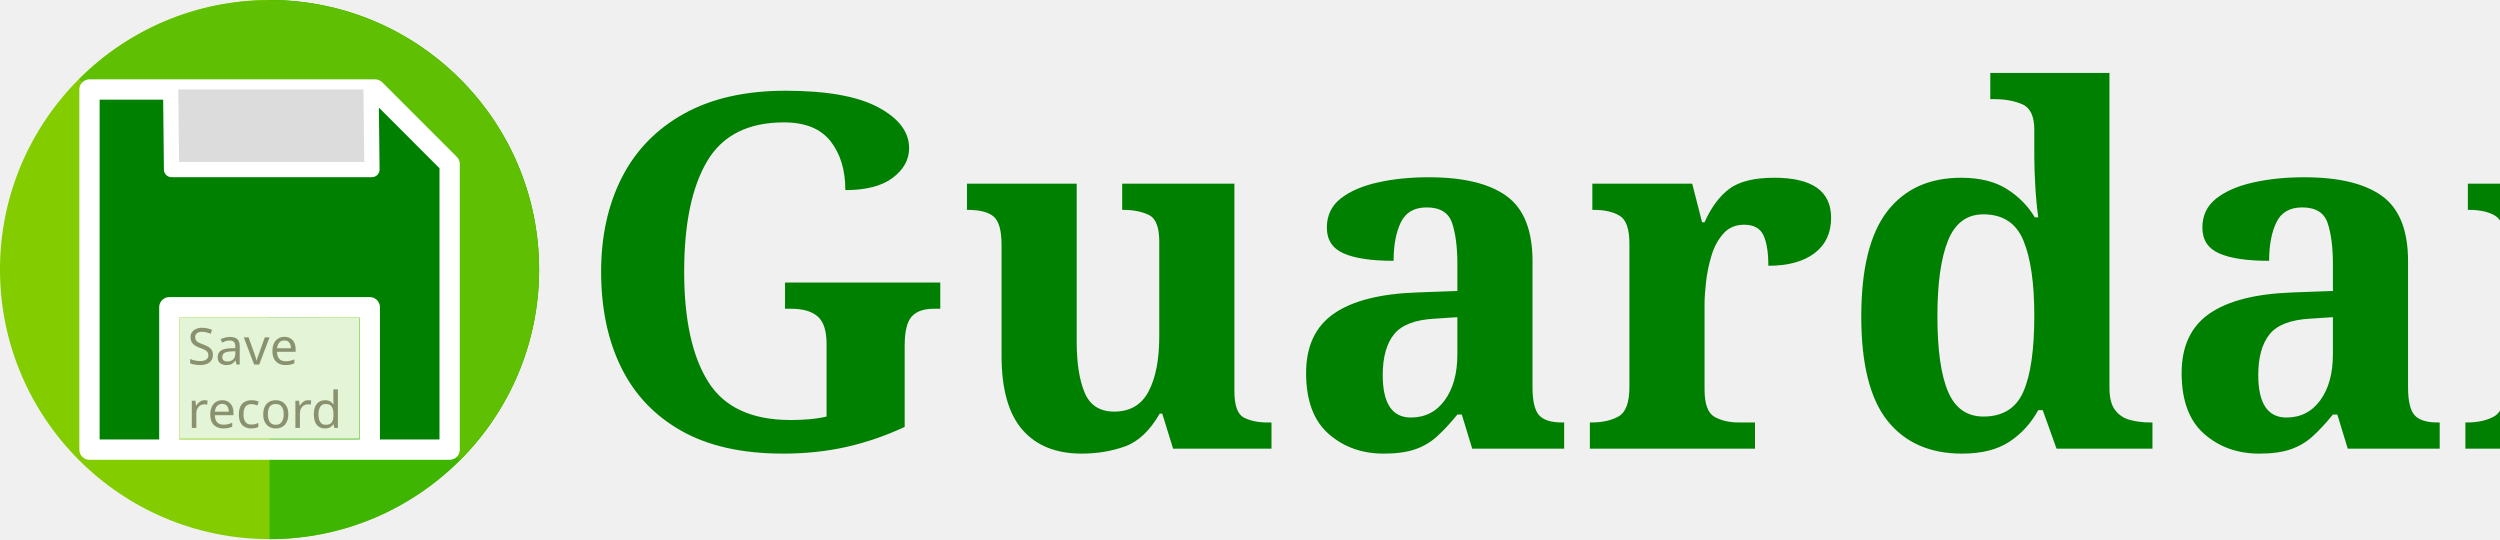
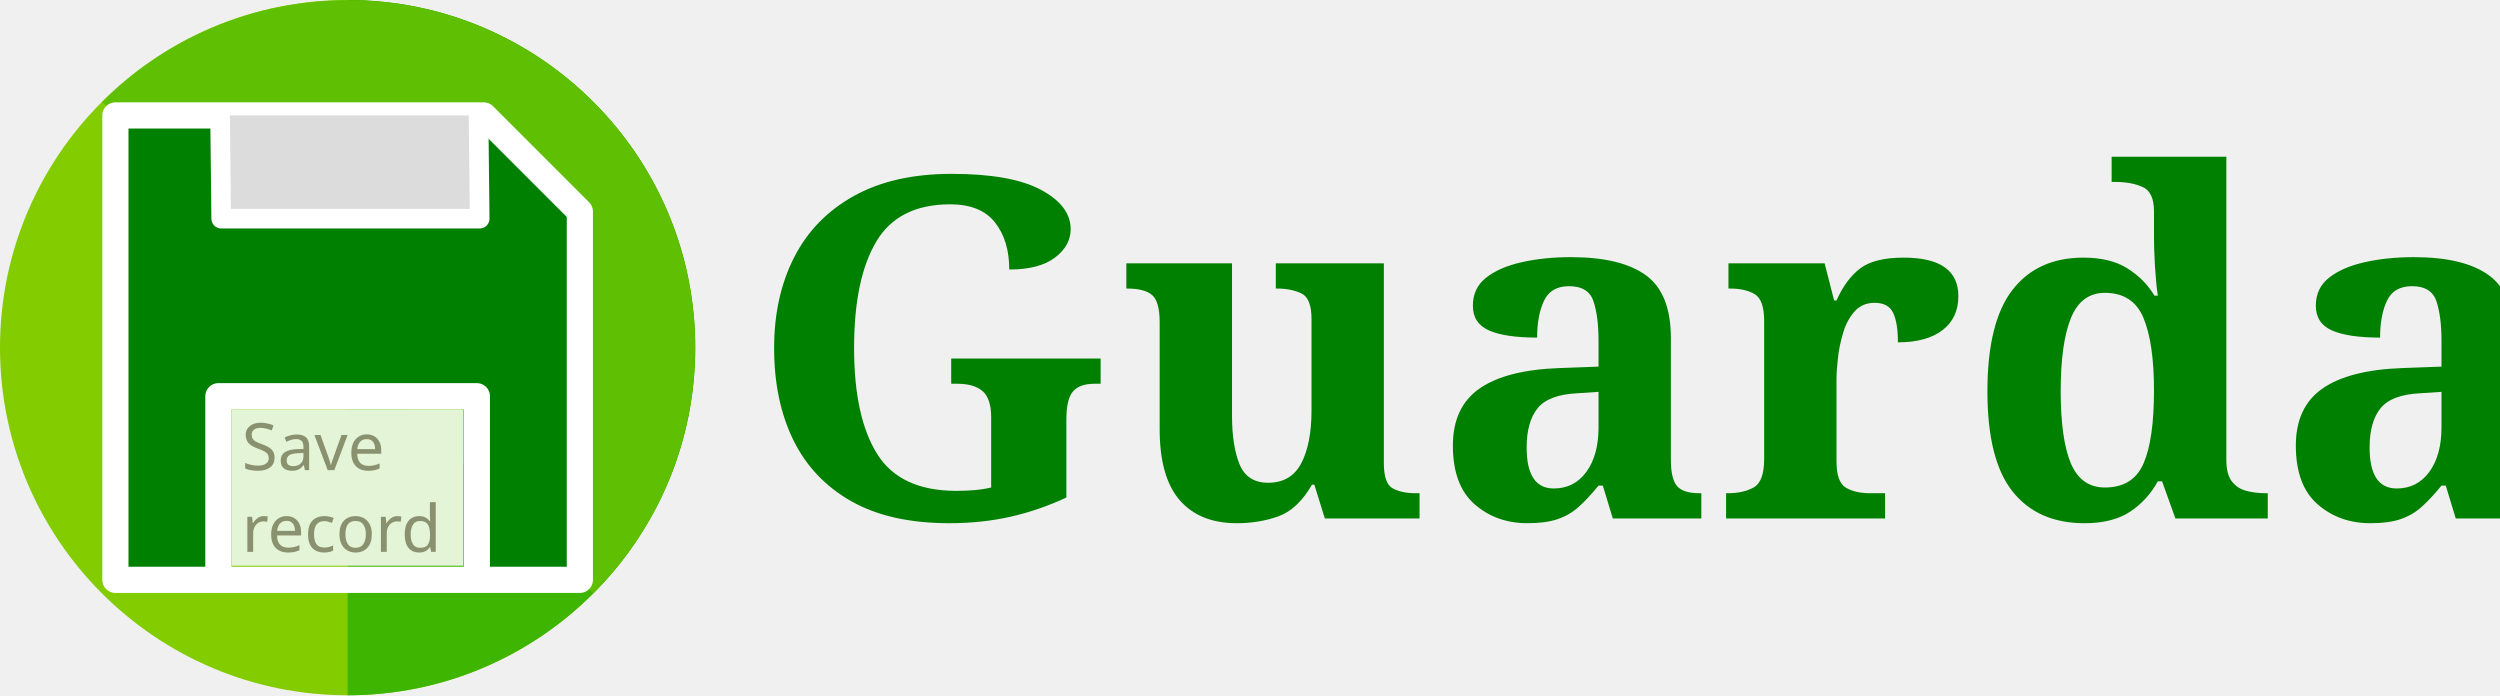
- <svg xmlns="http://www.w3.org/2000/svg" width="2300" height="496" id="svg2995" version="1.1">
+ <svg xmlns="http://www.w3.org/2000/svg" width="1783.503" height="496" id="svg2995" version="1.1">
  <defs id="defs2997" />
-   <g id="layer1" transform="translate(-109.4009,198.4132)">
-     <g id="g1669" transform="translate(52.18239,170.2958)">
+   <g id="layer1" transform="translate(-109.4009,-328.7687)">
+     <g id="g1669" transform="translate(52.18239,697.4777)">
      <path id="path2" d="m 553.218,-120.709 c 0,136.8 -111.2,248 -248,248 -136.8,0 -248,-111.2 -248,-248 0,-136.8 111.2,-248 248,-248 136.8,0 248,111.2 248,248 z" style="fill:#82cc00" />
      <path id="path4" d="m 305.218,-368.709 c 136.8,0 248,111.2 248,248 0,136.8 -111.2,248 -248,248" style="fill:#3eb500" />
      <path id="path6" d="m 130.018,-295.909 c 96.8,-96.8 253.6,-96.8 350.4,0 96.8,96.8 96.8,253.6 0,350.4" style="fill:#5fbf02" />
    </g>
-     <g transform="matrix(-6.182144,0,0,-6.182146,558.4847,244.3007)" id="g5308-2">
+     <g transform="matrix(-6.182144,0,0,-6.182146,558.4847,771.4826)" id="g5308-2">
      <path style="fill:#008000;fill-opacity:1;stroke:#ffffff;stroke-width:3.019;stroke-linecap:round;stroke-linejoin:round;stroke-miterlimit:4;stroke-dasharray:none;stroke-opacity:1" d="m 17.611,4.699 h 29.831 V 25.889 H 17.611 V 4.699 L 5.729,4.699 V 29.024 47.2 l 11.089,11.093 42.507,-8.4e-5 V 4.699 H 47.027" id="path4529-0-4-8" />
      <path style="fill:#dcdcdc;fill-opacity:1;stroke:#ffffff;stroke-width:2.265;stroke-linecap:round;stroke-linejoin:round;stroke-miterlimit:4;stroke-dasharray:none;stroke-opacity:1" d="M 17.419,58.294 17.289,46.378 h 29.827 l 0.13,11.916" id="path4539-9-8-2" />
      <path style="fill:#e3f4d7;fill-opacity:1;stroke:none;stroke-width:14.709;stroke-linecap:square;stroke-linejoin:round;stroke-miterlimit:4;stroke-dasharray:none;stroke-opacity:1" d="m 735.704,274.996 v -47.805 h 70.789 70.789 v 47.805 47.805 h -70.789 -70.789 z" id="path1697-3" transform="matrix(-0.1887156,0,0,-0.1887155,184.7467,67.24728)" />
      <text xml:space="preserve" style="font-style:normal;font-weight:normal;font-size:7.549px;line-height:1.25;font-family:sans-serif;letter-spacing:0px;word-spacing:0px;fill:#8a916f;fill-opacity:1;stroke:none;stroke-width:0.189" x="-44.739" y="-17.364" id="text1701-6" transform="scale(-1)">
        <tspan id="tspan1699-3" x="-44.739" y="-17.364" style="fill:#8a916f;stroke-width:0.189">Save</tspan>
        <tspan x="-44.739" y="-7.929" style="fill:#8a916f;stroke-width:0.189" id="tspan1703-0">record</tspan>
      </text>
    </g>
-     <text xml:space="preserve" style="font-style:normal;font-variant:normal;font-weight:bold;font-stretch:normal;font-size:454.822px;line-height:1.25;font-family:Constantia;-inkscape-font-specification:'Constantia, Bold';font-variant-ligatures:normal;font-variant-caps:normal;font-variant-numeric:normal;font-feature-settings:normal;text-align:start;letter-spacing:0px;word-spacing:0px;writing-mode:lr-tb;text-anchor:start;fill:#008000;fill-opacity:1;stroke:none;stroke-width:9.475" x="637.415" y="214.37" id="text4531">
-       <tspan id="tspan4529" x="637.415" y="214.37" style="font-style:normal;font-variant:normal;font-weight:bold;font-stretch:normal;font-size:454.822px;font-family:Constantia;-inkscape-font-specification:'Constantia, Bold';font-variant-ligatures:normal;font-variant-caps:normal;font-variant-numeric:normal;font-feature-settings:normal;text-align:start;writing-mode:lr-tb;text-anchor:start;fill:#008000;fill-opacity:1;stroke-width:9.475">Guardar</tspan>
+     <text xml:space="preserve" style="font-style:normal;font-variant:normal;font-weight:bold;font-stretch:normal;font-size:339.565px;line-height:1.25;font-family:Constantia;-inkscape-font-specification:'Constantia, Bold';font-variant-ligatures:normal;font-variant-caps:normal;font-variant-numeric:normal;font-feature-settings:normal;text-align:start;letter-spacing:0px;word-spacing:0px;writing-mode:lr-tb;text-anchor:start;fill:#008000;fill-opacity:1;stroke:none;stroke-width:7.074" x="642.986" y="698.634" id="text4531">
+       <tspan id="tspan4529" x="642.986" y="698.634" style="font-style:normal;font-variant:normal;font-weight:bold;font-stretch:normal;font-size:339.565px;font-family:Constantia;-inkscape-font-specification:'Constantia, Bold';font-variant-ligatures:normal;font-variant-caps:normal;font-variant-numeric:normal;font-feature-settings:normal;text-align:start;writing-mode:lr-tb;text-anchor:start;fill:#008000;fill-opacity:1;stroke-width:7.074">Guardar</tspan>
    </text>
  </g>
</svg>
